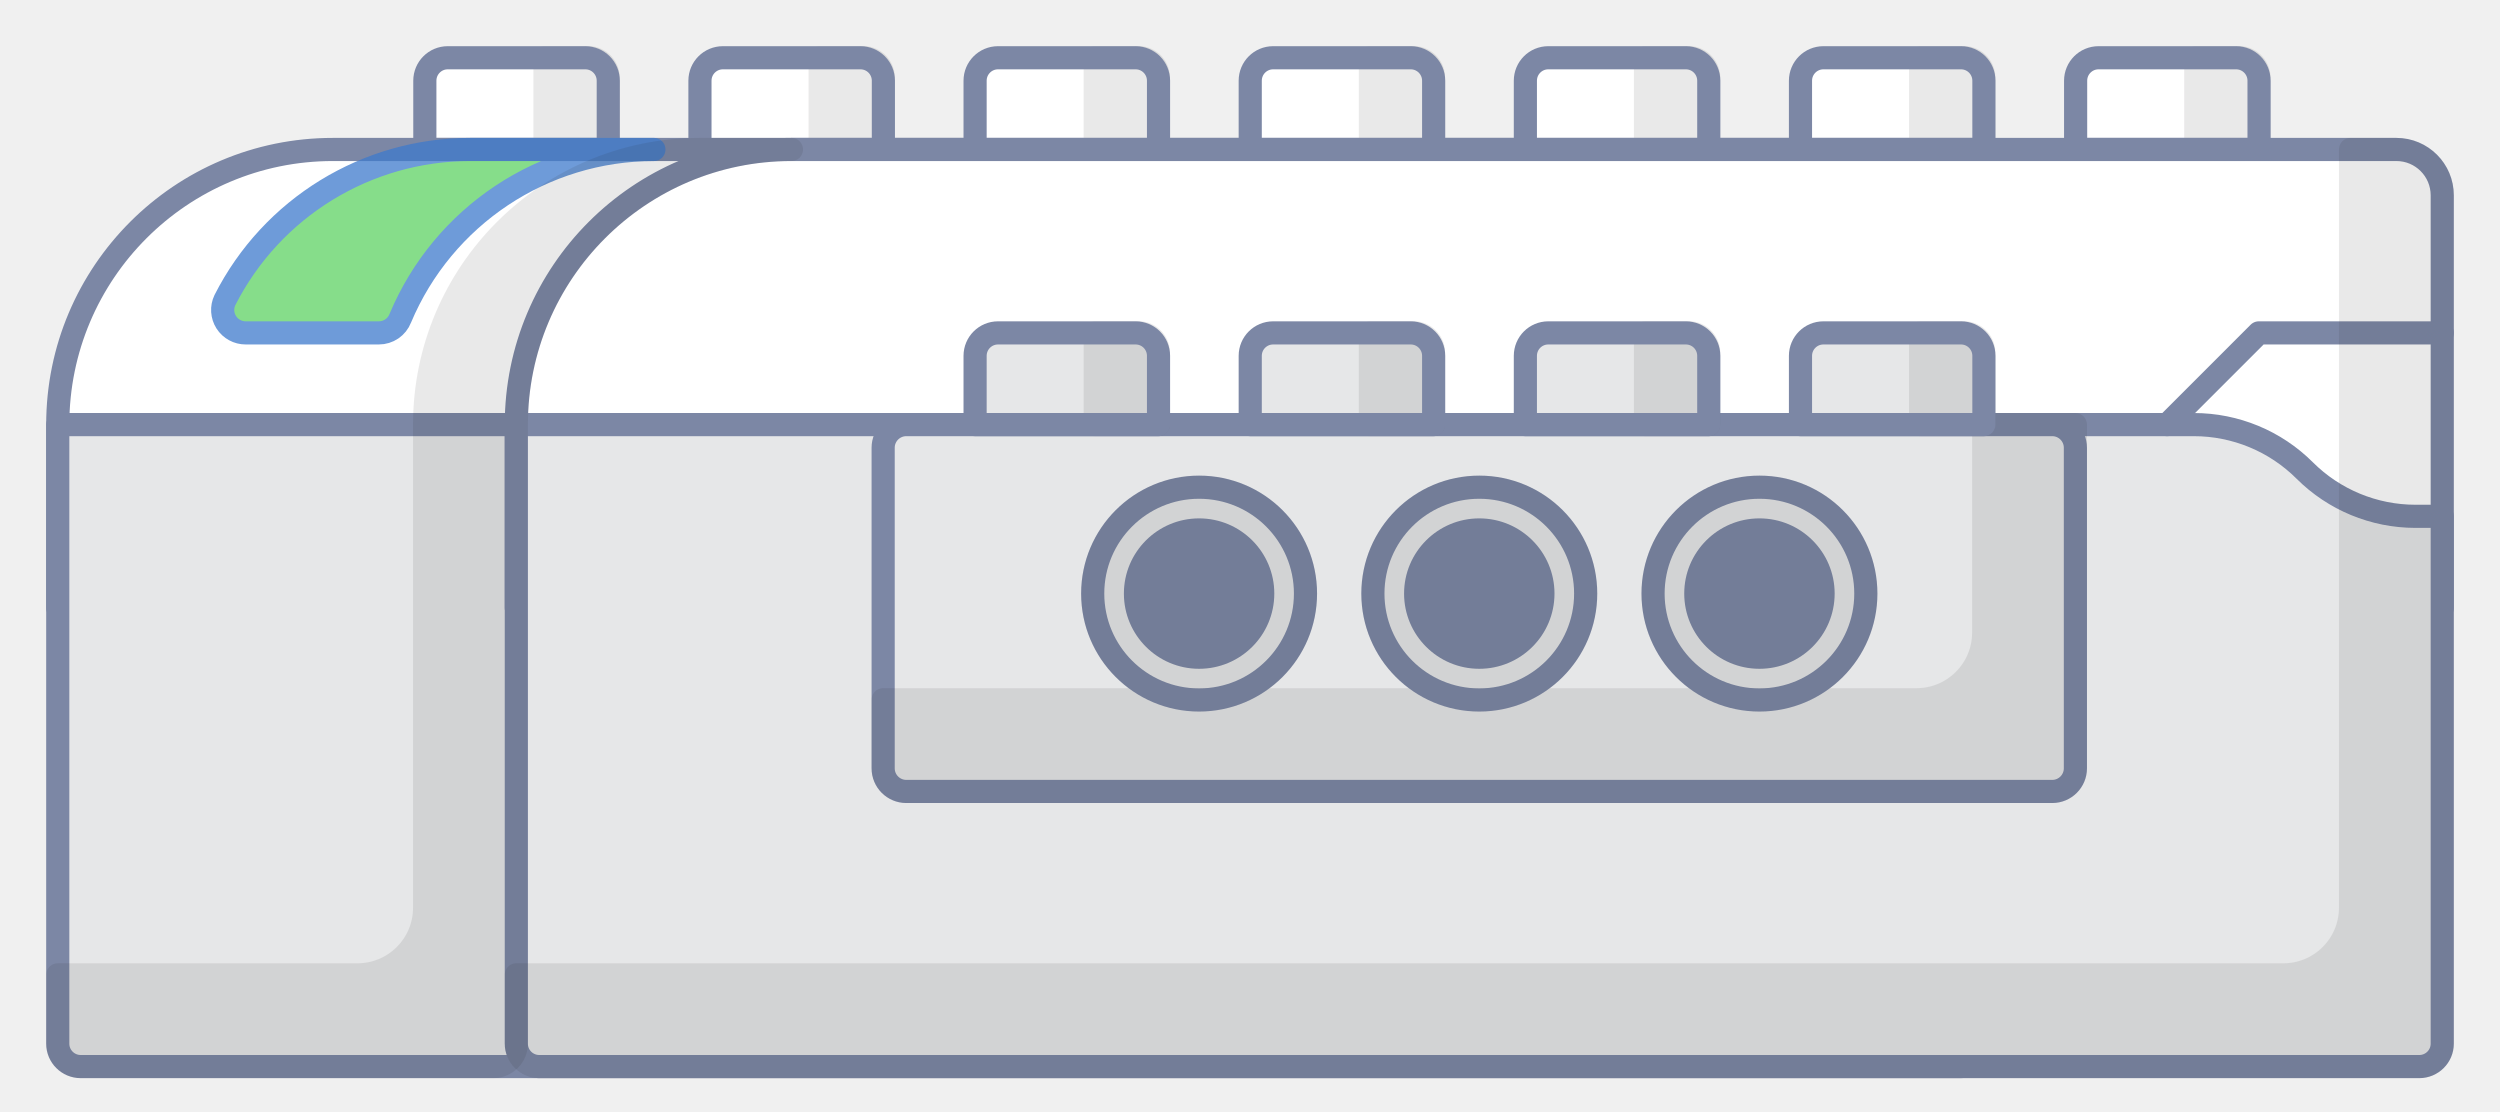
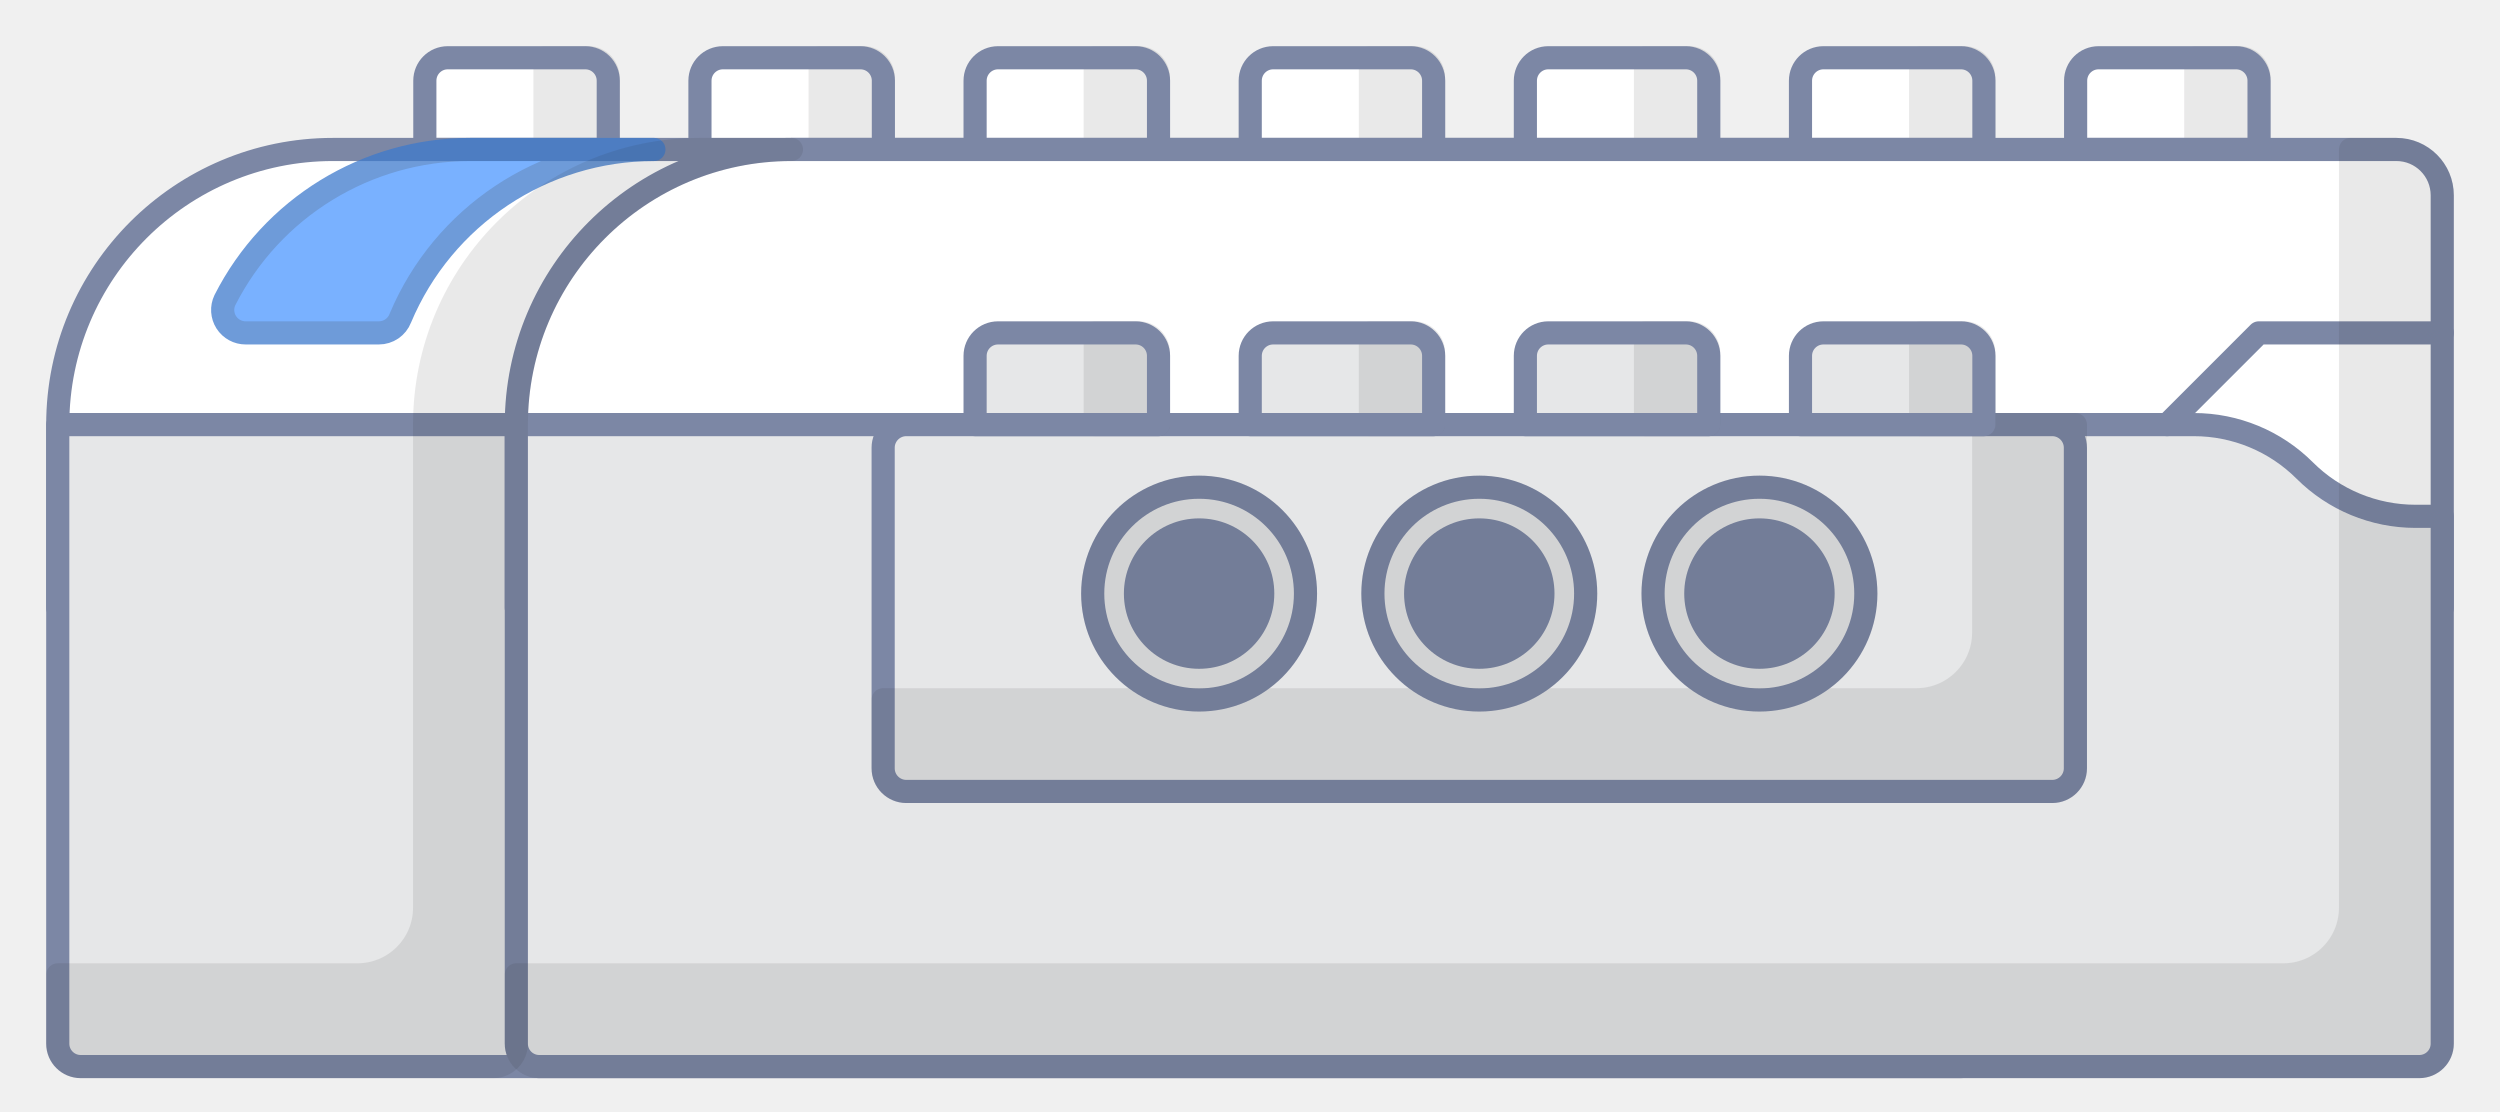
<svg xmlns="http://www.w3.org/2000/svg" width="108px" height="48px" viewBox="0 0 108 48" version="1.1">
  <defs />
  <g id="wedo-illustration" stroke="none" stroke-width="1" fill="none" fill-rule="evenodd">
    <g id="wedo" transform="translate(2, 2)">
      <path d="M17.343,0.495 L23.286,0.495 C23.833,0.495 24.277,0.939 24.277,1.486 L24.277,4.457 L16.353,4.457 L16.353,1.486 C16.353,0.939 16.796,0.495 17.343,0.495 Z" id="Shape" fill="#FFFFFF" fill-rule="nonzero" />
      <path d="M21.543,0.495 L21.543,4.457 L24.267,4.457 L24.267,1.238 C24.235,1.008 24.112,0.8 23.926,0.66 C23.74,0.521 23.506,0.461 23.276,0.495 L21.543,0.495 Z" id="Shape" stroke="#231F20" fill="#231F20" fill-rule="nonzero" opacity="0.1" stroke-linecap="round" stroke-linejoin="round" />
      <path d="M17.343,0.495 L23.286,0.495 C23.833,0.495 24.277,0.939 24.277,1.486 L24.277,4.457 L16.353,4.457 L16.353,1.486 C16.353,0.939 16.796,0.495 17.343,0.495 Z" id="Shape" stroke="#7C87A5" stroke-linecap="round" stroke-linejoin="round" />
      <path d="M12.381,4.457 L81.714,4.457 C82.808,4.457 83.695,5.344 83.695,6.438 L83.695,24.267 L0.495,24.267 L0.495,16.343 C0.495,9.779 5.817,4.457 12.381,4.457 Z" id="Shape" stroke="#7C87A5" fill="#FFFFFF" fill-rule="nonzero" stroke-linecap="round" stroke-linejoin="round" />
-       <path d="M26.248,4.457 C21.461,4.46 17.144,7.333 15.293,11.747 C15.145,12.131 14.774,12.384 14.362,12.381 L8.617,12.381 C8.276,12.383 7.958,12.21 7.774,11.922 C7.591,11.634 7.569,11.273 7.716,10.965 C9.743,6.97 13.844,4.454 18.324,4.457 L26.248,4.457 Z" id="Shape" stroke="#3D79CC" fill="#5DD263" fill-rule="nonzero" opacity="0.75" stroke-linecap="round" stroke-linejoin="round" />
+       <path d="M26.248,4.457 C21.461,4.46 17.144,7.333 15.293,11.747 C15.145,12.131 14.774,12.384 14.362,12.381 L8.617,12.381 C8.276,12.383 7.958,12.21 7.774,11.922 C7.591,11.634 7.569,11.273 7.716,10.965 C9.743,6.97 13.844,4.454 18.324,4.457 L26.248,4.457 Z" id="Shape" stroke="#3D79CC" fill="#4C97FF" fill-rule="nonzero" opacity="0.75" stroke-linecap="round" stroke-linejoin="round" />
      <path d="M97.562,6.438 L97.562,24.267 L89.638,24.267 L89.638,6.438 C89.638,5.344 88.751,4.457 87.657,4.457 L95.581,4.457 C96.675,4.457 97.562,5.344 97.562,6.438 Z" id="Shape" stroke="#7C87A5" fill="#FFFFFF" fill-rule="nonzero" stroke-linecap="round" stroke-linejoin="round" />
      <path d="M82.705,44.076 L1.486,44.076 C0.939,44.076 0.495,43.633 0.495,43.086 L0.495,16.343 L72.968,16.343 C74.762,16.344 76.483,17.056 77.752,18.324 C79.022,19.592 80.742,20.304 82.536,20.305 L83.695,20.305 L83.695,43.086 C83.695,43.633 83.252,44.076 82.705,44.076 Z" id="Shape" stroke="#7C87A5" fill="#E6E7E8" fill-rule="nonzero" stroke-linecap="round" stroke-linejoin="round" />
      <path d="M88.658,0.495 L94.6,0.495 C95.147,0.495 95.591,0.939 95.591,1.486 L95.591,4.457 L87.667,4.457 L87.667,1.486 C87.667,0.939 88.11,0.495 88.658,0.495 Z" id="Shape" fill="#FFFFFF" fill-rule="nonzero" />
      <path d="M92.857,0.495 L92.857,4.457 L95.581,4.457 L95.581,1.238 C95.549,1.008 95.427,0.8 95.241,0.66 C95.055,0.521 94.82,0.461 94.59,0.495 L92.857,0.495 Z" id="Shape" stroke="#231F20" fill="#231F20" fill-rule="nonzero" opacity="0.1" stroke-linecap="round" stroke-linejoin="round" />
      <path d="M88.658,0.495 L94.6,0.495 C95.147,0.495 95.591,0.939 95.591,1.486 L95.591,4.457 L87.667,4.457 L87.667,1.486 C87.667,0.939 88.11,0.495 88.658,0.495 Z" id="Shape" stroke="#7C87A5" stroke-linecap="round" stroke-linejoin="round" />
      <path d="M76.772,0.495 L82.715,0.495 C83.262,0.495 83.705,0.939 83.705,1.486 L83.705,4.457 L75.781,4.457 L75.781,1.486 C75.781,0.939 76.225,0.495 76.772,0.495 Z" id="Shape" fill="#FFFFFF" fill-rule="nonzero" />
      <path d="M80.971,0.495 L80.971,4.457 L83.695,4.457 L83.695,1.238 C83.663,1.008 83.541,0.8 83.355,0.66 C83.169,0.521 82.935,0.461 82.705,0.495 L80.971,0.495 Z" id="Shape" stroke="#231F20" fill="#231F20" fill-rule="nonzero" opacity="0.1" stroke-linecap="round" stroke-linejoin="round" />
      <path d="M76.772,0.495 L82.715,0.495 C83.262,0.495 83.705,0.939 83.705,1.486 L83.705,4.457 L75.781,4.457 L75.781,1.486 C75.781,0.939 76.225,0.495 76.772,0.495 Z" id="Shape" stroke="#7C87A5" stroke-linecap="round" stroke-linejoin="round" />
      <path d="M64.886,0.495 L70.829,0.495 C71.376,0.495 71.819,0.939 71.819,1.486 L71.819,4.457 L63.896,4.457 L63.896,1.486 C63.896,0.939 64.339,0.495 64.886,0.495 Z" id="Shape" fill="#FFFFFF" fill-rule="nonzero" />
      <path d="M69.086,0.495 L69.086,4.457 L71.81,4.457 L71.81,1.238 C71.778,1.008 71.655,0.8 71.469,0.66 C71.283,0.521 71.049,0.461 70.819,0.495 L69.086,0.495 Z" id="Shape" stroke="#231F20" fill="#231F20" fill-rule="nonzero" opacity="0.1" stroke-linecap="round" stroke-linejoin="round" />
      <path d="M64.886,0.495 L70.829,0.495 C71.376,0.495 71.819,0.939 71.819,1.486 L71.819,4.457 L63.896,4.457 L63.896,1.486 C63.896,0.939 64.339,0.495 64.886,0.495 Z" id="Shape" stroke="#7C87A5" stroke-linecap="round" stroke-linejoin="round" />
      <path d="M53,0.495 L58.943,0.495 C59.49,0.495 59.934,0.939 59.934,1.486 L59.934,4.457 L52.01,4.457 L52.01,1.486 C52.01,0.939 52.453,0.495 53,0.495 Z" id="Shape" fill="#FFFFFF" fill-rule="nonzero" />
      <path d="M57.2,0.495 L57.2,4.457 L59.924,4.457 L59.924,1.238 C59.892,1.008 59.769,0.8 59.583,0.66 C59.397,0.521 59.163,0.461 58.933,0.495 L57.2,0.495 Z" id="Shape" stroke="#231F20" fill="#231F20" fill-rule="nonzero" opacity="0.1" stroke-linecap="round" stroke-linejoin="round" />
      <path d="M53,0.495 L58.943,0.495 C59.49,0.495 59.934,0.939 59.934,1.486 L59.934,4.457 L52.01,4.457 L52.01,1.486 C52.01,0.939 52.453,0.495 53,0.495 Z" id="Shape" stroke="#7C87A5" stroke-linecap="round" stroke-linejoin="round" />
      <path d="M41.115,0.495 L47.058,0.495 C47.605,0.495 48.048,0.939 48.048,1.486 L48.048,4.457 L40.124,4.457 L40.124,1.486 C40.124,0.939 40.568,0.495 41.115,0.495 Z" id="Shape" fill="#FFFFFF" fill-rule="nonzero" />
      <path d="M45.314,0.495 L45.314,4.457 L48.038,4.457 L48.038,1.238 C48.006,1.008 47.884,0.8 47.698,0.66 C47.512,0.521 47.278,0.461 47.048,0.495 L45.314,0.495 Z" id="Shape" stroke="#231F20" fill="#231F20" fill-rule="nonzero" opacity="0.1" stroke-linecap="round" stroke-linejoin="round" />
      <path d="M41.115,0.495 L47.058,0.495 C47.605,0.495 48.048,0.939 48.048,1.486 L48.048,4.457 L40.124,4.457 L40.124,1.486 C40.124,0.939 40.568,0.495 41.115,0.495 Z" id="Shape" stroke="#7C87A5" stroke-linecap="round" stroke-linejoin="round" />
      <path d="M29.229,0.495 L35.172,0.495 C35.719,0.495 36.162,0.939 36.162,1.486 L36.162,4.457 L28.238,4.457 L28.238,1.486 C28.238,0.939 28.682,0.495 29.229,0.495 Z" id="Shape" fill="#FFFFFF" fill-rule="nonzero" />
      <path d="M33.429,0.495 L33.429,4.457 L36.152,4.457 L36.152,1.238 C36.121,1.008 35.998,0.8 35.812,0.66 C35.626,0.521 35.392,0.461 35.162,0.495 L33.429,0.495 Z" id="Shape" stroke="#231F20" fill="#231F20" fill-rule="nonzero" opacity="0.1" stroke-linecap="round" stroke-linejoin="round" />
      <path d="M29.229,0.495 L35.172,0.495 C35.719,0.495 36.162,0.939 36.162,1.486 L36.162,4.457 L28.238,4.457 L28.238,1.486 C28.238,0.939 28.682,0.495 29.229,0.495 Z" id="Shape" stroke="#7C87A5" stroke-linecap="round" stroke-linejoin="round" />
      <path d="M32.19,4.457 L101.524,4.457 C102.618,4.457 103.505,5.344 103.505,6.438 L103.505,24.267 L20.305,24.267 L20.305,16.343 C20.305,9.779 25.626,4.457 32.19,4.457 Z" id="Shape" stroke="#7C87A5" fill="#FFFFFF" fill-rule="nonzero" stroke-linecap="round" stroke-linejoin="round" />
      <path d="M102.514,44.076 L21.295,44.076 C20.748,44.076 20.305,43.633 20.305,43.086 L20.305,16.343 L92.778,16.343 C94.572,16.344 96.292,17.056 97.562,18.324 C98.831,19.592 100.552,20.304 102.346,20.305 L103.505,20.305 L103.505,43.086 C103.505,43.633 103.061,44.076 102.514,44.076 Z" id="Shape" stroke="#7C87A5" fill="#E6E7E8" fill-rule="nonzero" stroke-linecap="round" stroke-linejoin="round" />
      <rect id="Rectangle-path" stroke="#7C87A5" fill="#E6E7E8" fill-rule="nonzero" stroke-linecap="round" stroke-linejoin="round" x="36.152" y="16.343" width="51.505" height="15.848" rx="1" />
      <polyline id="Shape" stroke="#7C87A5" stroke-linecap="round" stroke-linejoin="round" points="91.619 16.343 95.581 12.381 103.505 12.381" />
      <path d="M87.657,16.343 L87.657,31.2 C87.657,31.747 87.214,32.19 86.667,32.19 L37.143,32.19 C36.596,32.19 36.152,31.747 36.152,31.2 L36.152,28.229 L80.793,28.229 C82.396,28.229 83.695,26.929 83.695,25.326 L83.695,16.343 L87.657,16.343 Z" id="Shape" stroke="#231F20" fill="#231F20" fill-rule="nonzero" opacity="0.1" stroke-linecap="round" stroke-linejoin="round" />
      <path d="M103.505,6.438 L103.505,43.086 C103.505,43.633 103.061,44.076 102.514,44.076 L21.295,44.076 C20.748,44.076 20.305,43.633 20.305,43.086 L20.305,40.114 L96.641,40.114 C98.244,40.114 99.543,38.815 99.543,37.212 L99.543,4.457 L101.524,4.457 C102.618,4.457 103.505,5.344 103.505,6.438 Z" id="Shape" stroke="#231F20" fill="#231F20" fill-rule="nonzero" opacity="0.1" stroke-linecap="round" stroke-linejoin="round" />
      <path d="M32.19,4.457 C25.626,4.457 20.305,9.779 20.305,16.343 L20.305,43.086 C20.305,43.633 19.861,44.076 19.314,44.076 L1.486,44.076 C0.939,44.076 0.495,43.633 0.495,43.086 L0.495,40.114 L13.441,40.114 C15.044,40.114 16.343,38.815 16.343,37.212 L16.343,16.343 C16.343,9.779 21.664,4.457 28.229,4.457 L32.19,4.457 Z" id="Shape" stroke="#231F20" fill="#231F20" fill-rule="nonzero" opacity="0.1" stroke-linecap="round" stroke-linejoin="round" />
      <path d="M76.772,12.381 L82.715,12.381 C83.262,12.381 83.705,12.824 83.705,13.371 L83.705,16.343 L75.781,16.343 L75.781,13.371 C75.781,12.824 76.225,12.381 76.772,12.381 Z" id="Shape" fill="#E6E7E8" fill-rule="nonzero" />
      <path d="M80.971,12.381 L80.971,16.343 L83.695,16.343 L83.695,13.124 C83.663,12.893 83.541,12.685 83.355,12.546 C83.169,12.406 82.935,12.347 82.705,12.381 L80.971,12.381 Z" id="Shape" stroke="#231F20" fill="#231F20" fill-rule="nonzero" opacity="0.1" stroke-linecap="round" stroke-linejoin="round" />
      <path d="M76.772,12.381 L82.715,12.381 C83.262,12.381 83.705,12.824 83.705,13.371 L83.705,16.343 L75.781,16.343 L75.781,13.371 C75.781,12.824 76.225,12.381 76.772,12.381 Z" id="Shape" stroke="#7C87A5" stroke-linecap="round" stroke-linejoin="round" />
      <path d="M41.115,12.381 L47.058,12.381 C47.605,12.381 48.048,12.824 48.048,13.371 L48.048,16.343 L40.124,16.343 L40.124,13.371 C40.124,12.824 40.568,12.381 41.115,12.381 Z" id="Shape" fill="#E6E7E8" fill-rule="nonzero" />
      <path d="M45.314,12.381 L45.314,16.343 L48.038,16.343 L48.038,13.124 C48.006,12.893 47.884,12.685 47.698,12.546 C47.512,12.406 47.278,12.347 47.048,12.381 L45.314,12.381 Z" id="Shape" stroke="#231F20" fill="#231F20" fill-rule="nonzero" opacity="0.1" stroke-linecap="round" stroke-linejoin="round" />
      <path d="M41.115,12.381 L47.058,12.381 C47.605,12.381 48.048,12.824 48.048,13.371 L48.048,16.343 L40.124,16.343 L40.124,13.371 C40.124,12.824 40.568,12.381 41.115,12.381 Z" id="Shape" stroke="#7C87A5" stroke-linecap="round" stroke-linejoin="round" />
      <path d="M64.886,12.381 L70.829,12.381 C71.376,12.381 71.819,12.824 71.819,13.371 L71.819,16.343 L63.896,16.343 L63.896,13.371 C63.896,12.824 64.339,12.381 64.886,12.381 Z" id="Shape" fill="#E6E7E8" fill-rule="nonzero" />
      <path d="M69.086,12.381 L69.086,16.343 L71.81,16.343 L71.81,13.124 C71.778,12.893 71.655,12.685 71.469,12.546 C71.283,12.406 71.049,12.347 70.819,12.381 L69.086,12.381 Z" id="Shape" stroke="#231F20" fill="#231F20" fill-rule="nonzero" opacity="0.1" stroke-linecap="round" stroke-linejoin="round" />
      <path d="M64.886,12.381 L70.829,12.381 C71.376,12.381 71.819,12.824 71.819,13.371 L71.819,16.343 L63.896,16.343 L63.896,13.371 C63.896,12.824 64.339,12.381 64.886,12.381 Z" id="Shape" stroke="#7C87A5" stroke-linecap="round" stroke-linejoin="round" />
      <path d="M53,12.381 L58.943,12.381 C59.49,12.381 59.934,12.824 59.934,13.371 L59.934,16.343 L52.01,16.343 L52.01,13.371 C52.01,12.824 52.453,12.381 53,12.381 Z" id="Shape" fill="#E6E7E8" fill-rule="nonzero" />
      <path d="M57.2,12.381 L57.2,16.343 L59.924,16.343 L59.924,13.124 C59.892,12.893 59.769,12.685 59.583,12.546 C59.397,12.406 59.163,12.347 58.933,12.381 L57.2,12.381 Z" id="Shape" stroke="#231F20" fill="#231F20" fill-rule="nonzero" opacity="0.1" stroke-linecap="round" stroke-linejoin="round" />
      <path d="M53,12.381 L58.943,12.381 C59.49,12.381 59.934,12.824 59.934,13.371 L59.934,16.343 L52.01,16.343 L52.01,13.371 C52.01,12.824 52.453,12.381 53,12.381 Z" id="Shape" stroke="#7C87A5" stroke-linecap="round" stroke-linejoin="round" />
      <circle id="Oval" stroke="#7C87A5" stroke-linecap="round" stroke-linejoin="round" cx="49.801" cy="23.643" r="4.596" />
      <circle id="Oval" fill="#7C87A5" fill-rule="nonzero" cx="49.801" cy="23.643" r="3.249" />
      <circle id="Oval" stroke="#231F20" fill="#231F20" fill-rule="nonzero" opacity="0.1" stroke-linecap="round" stroke-linejoin="round" cx="49.801" cy="23.643" r="4.596" />
      <circle id="Oval" stroke="#7C87A5" stroke-linecap="round" stroke-linejoin="round" cx="61.905" cy="23.643" r="4.596" />
      <circle id="Oval" fill="#7C87A5" fill-rule="nonzero" cx="61.905" cy="23.643" r="3.249" />
      <circle id="Oval" stroke="#231F20" fill="#231F20" fill-rule="nonzero" opacity="0.1" stroke-linecap="round" stroke-linejoin="round" cx="61.905" cy="23.643" r="4.596" />
      <circle id="Oval" stroke="#7C87A5" stroke-linecap="round" stroke-linejoin="round" cx="74.008" cy="23.643" r="4.596" />
      <circle id="Oval" fill="#7C87A5" fill-rule="nonzero" cx="74.008" cy="23.643" r="3.249" />
      <circle id="Oval" stroke="#231F20" fill="#231F20" fill-rule="nonzero" opacity="0.1" stroke-linecap="round" stroke-linejoin="round" cx="74.008" cy="23.643" r="4.596" />
    </g>
  </g>
</svg>
